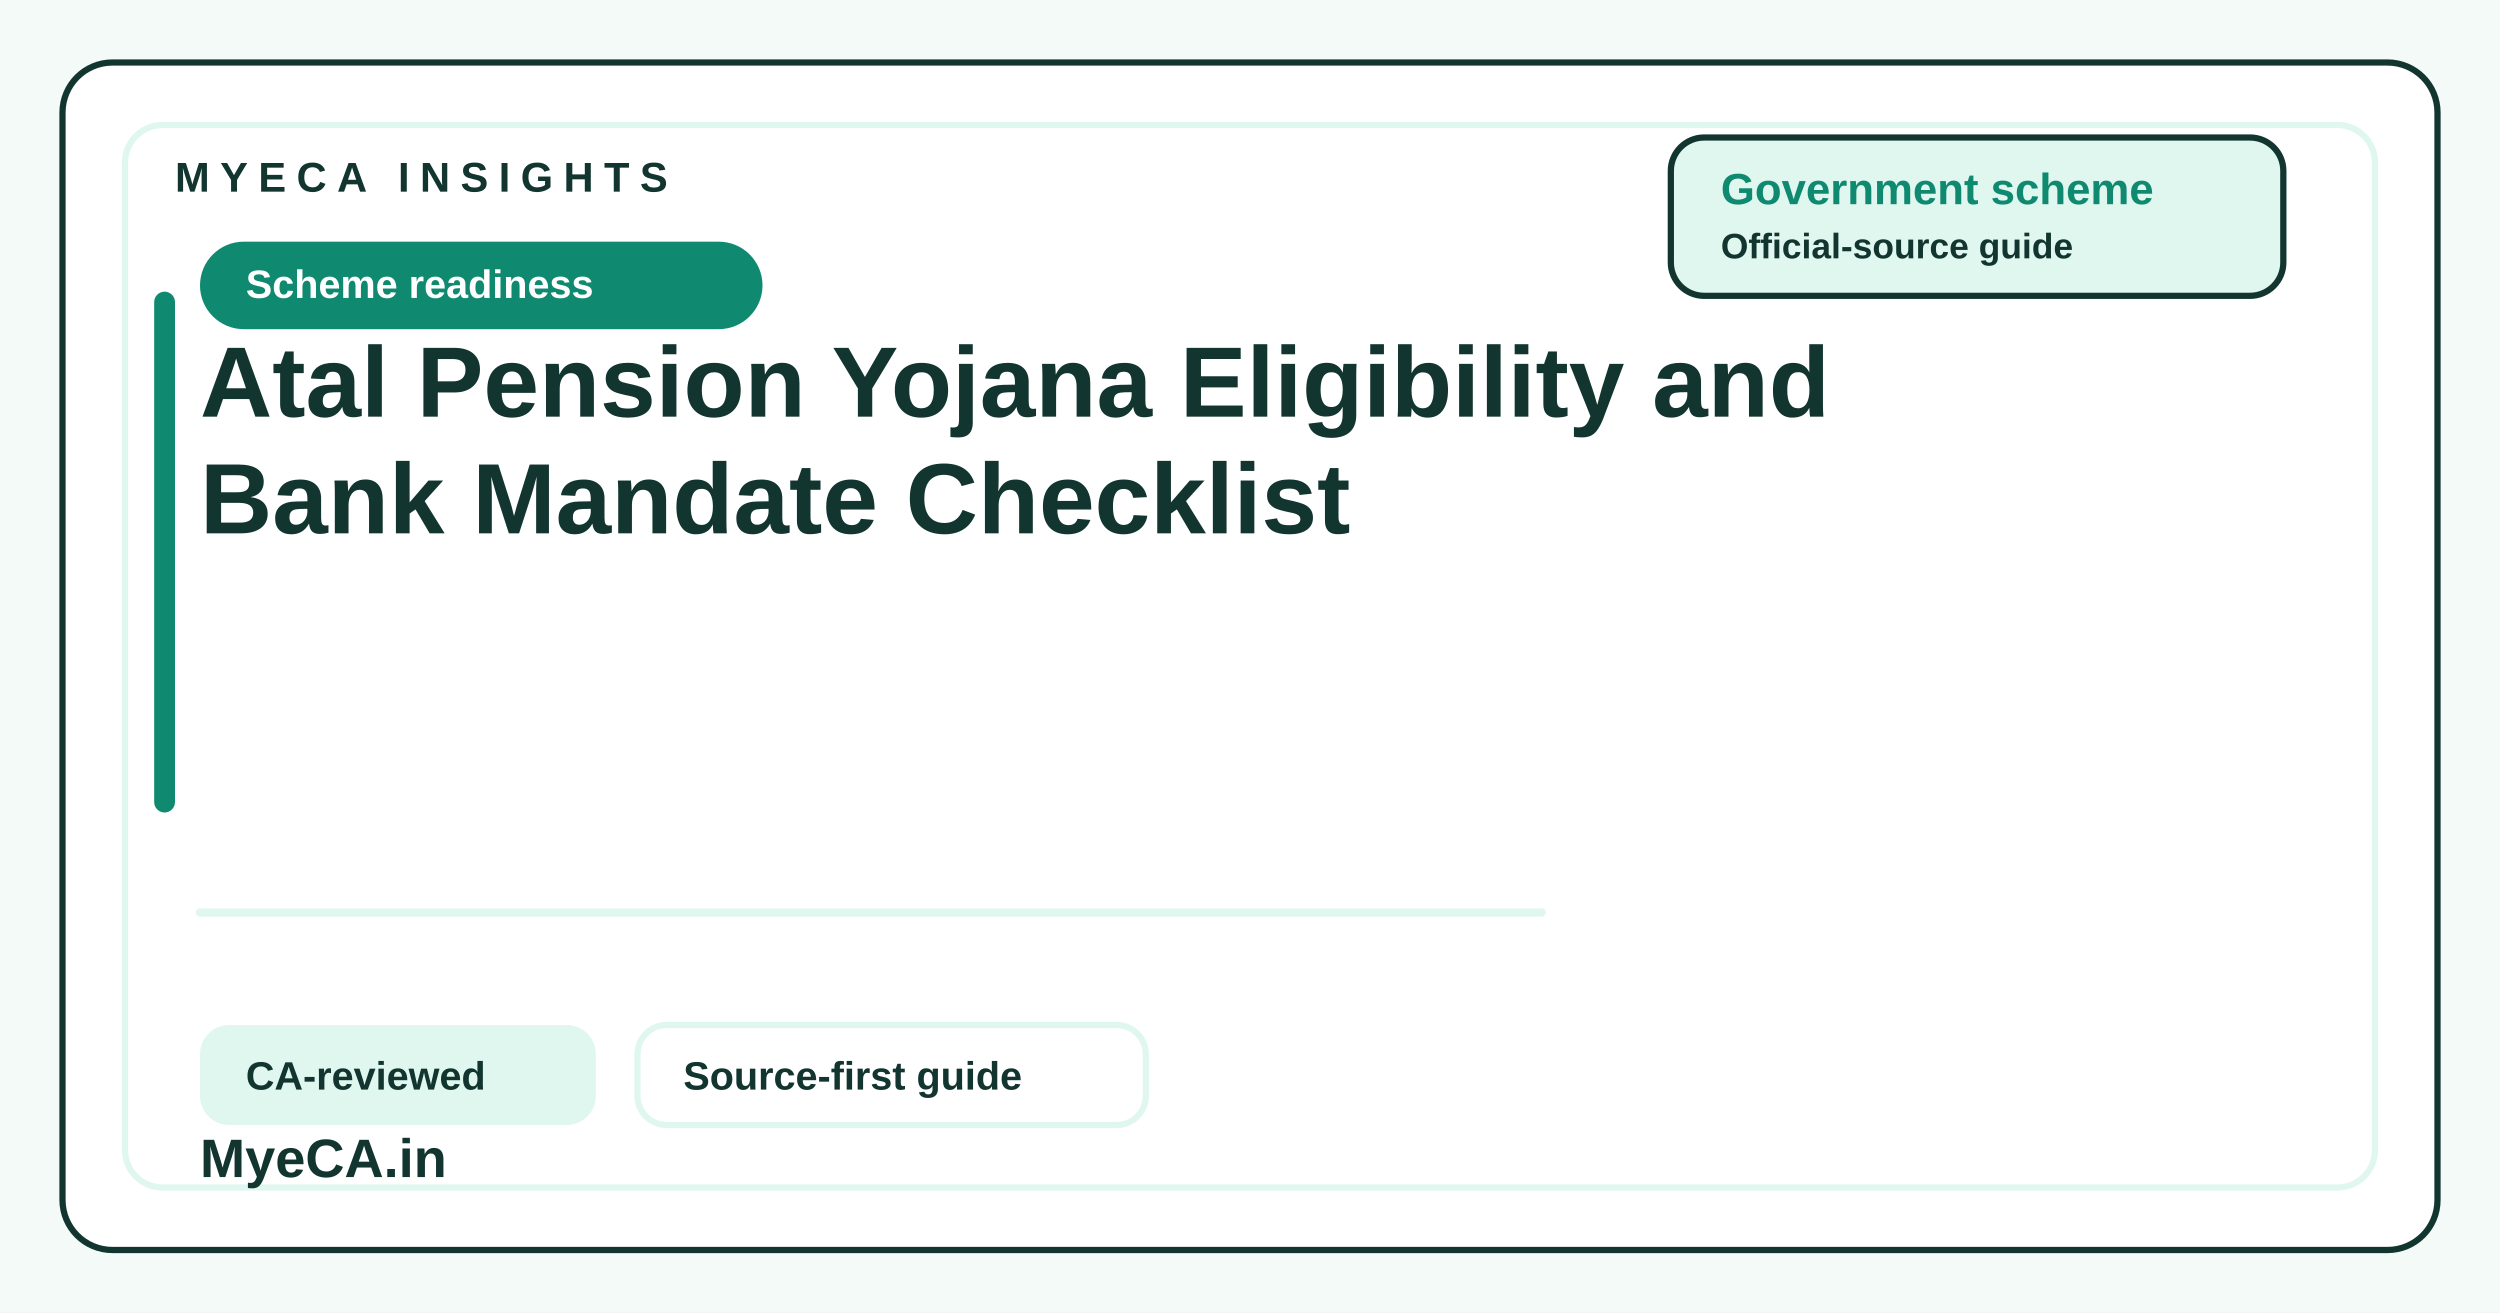
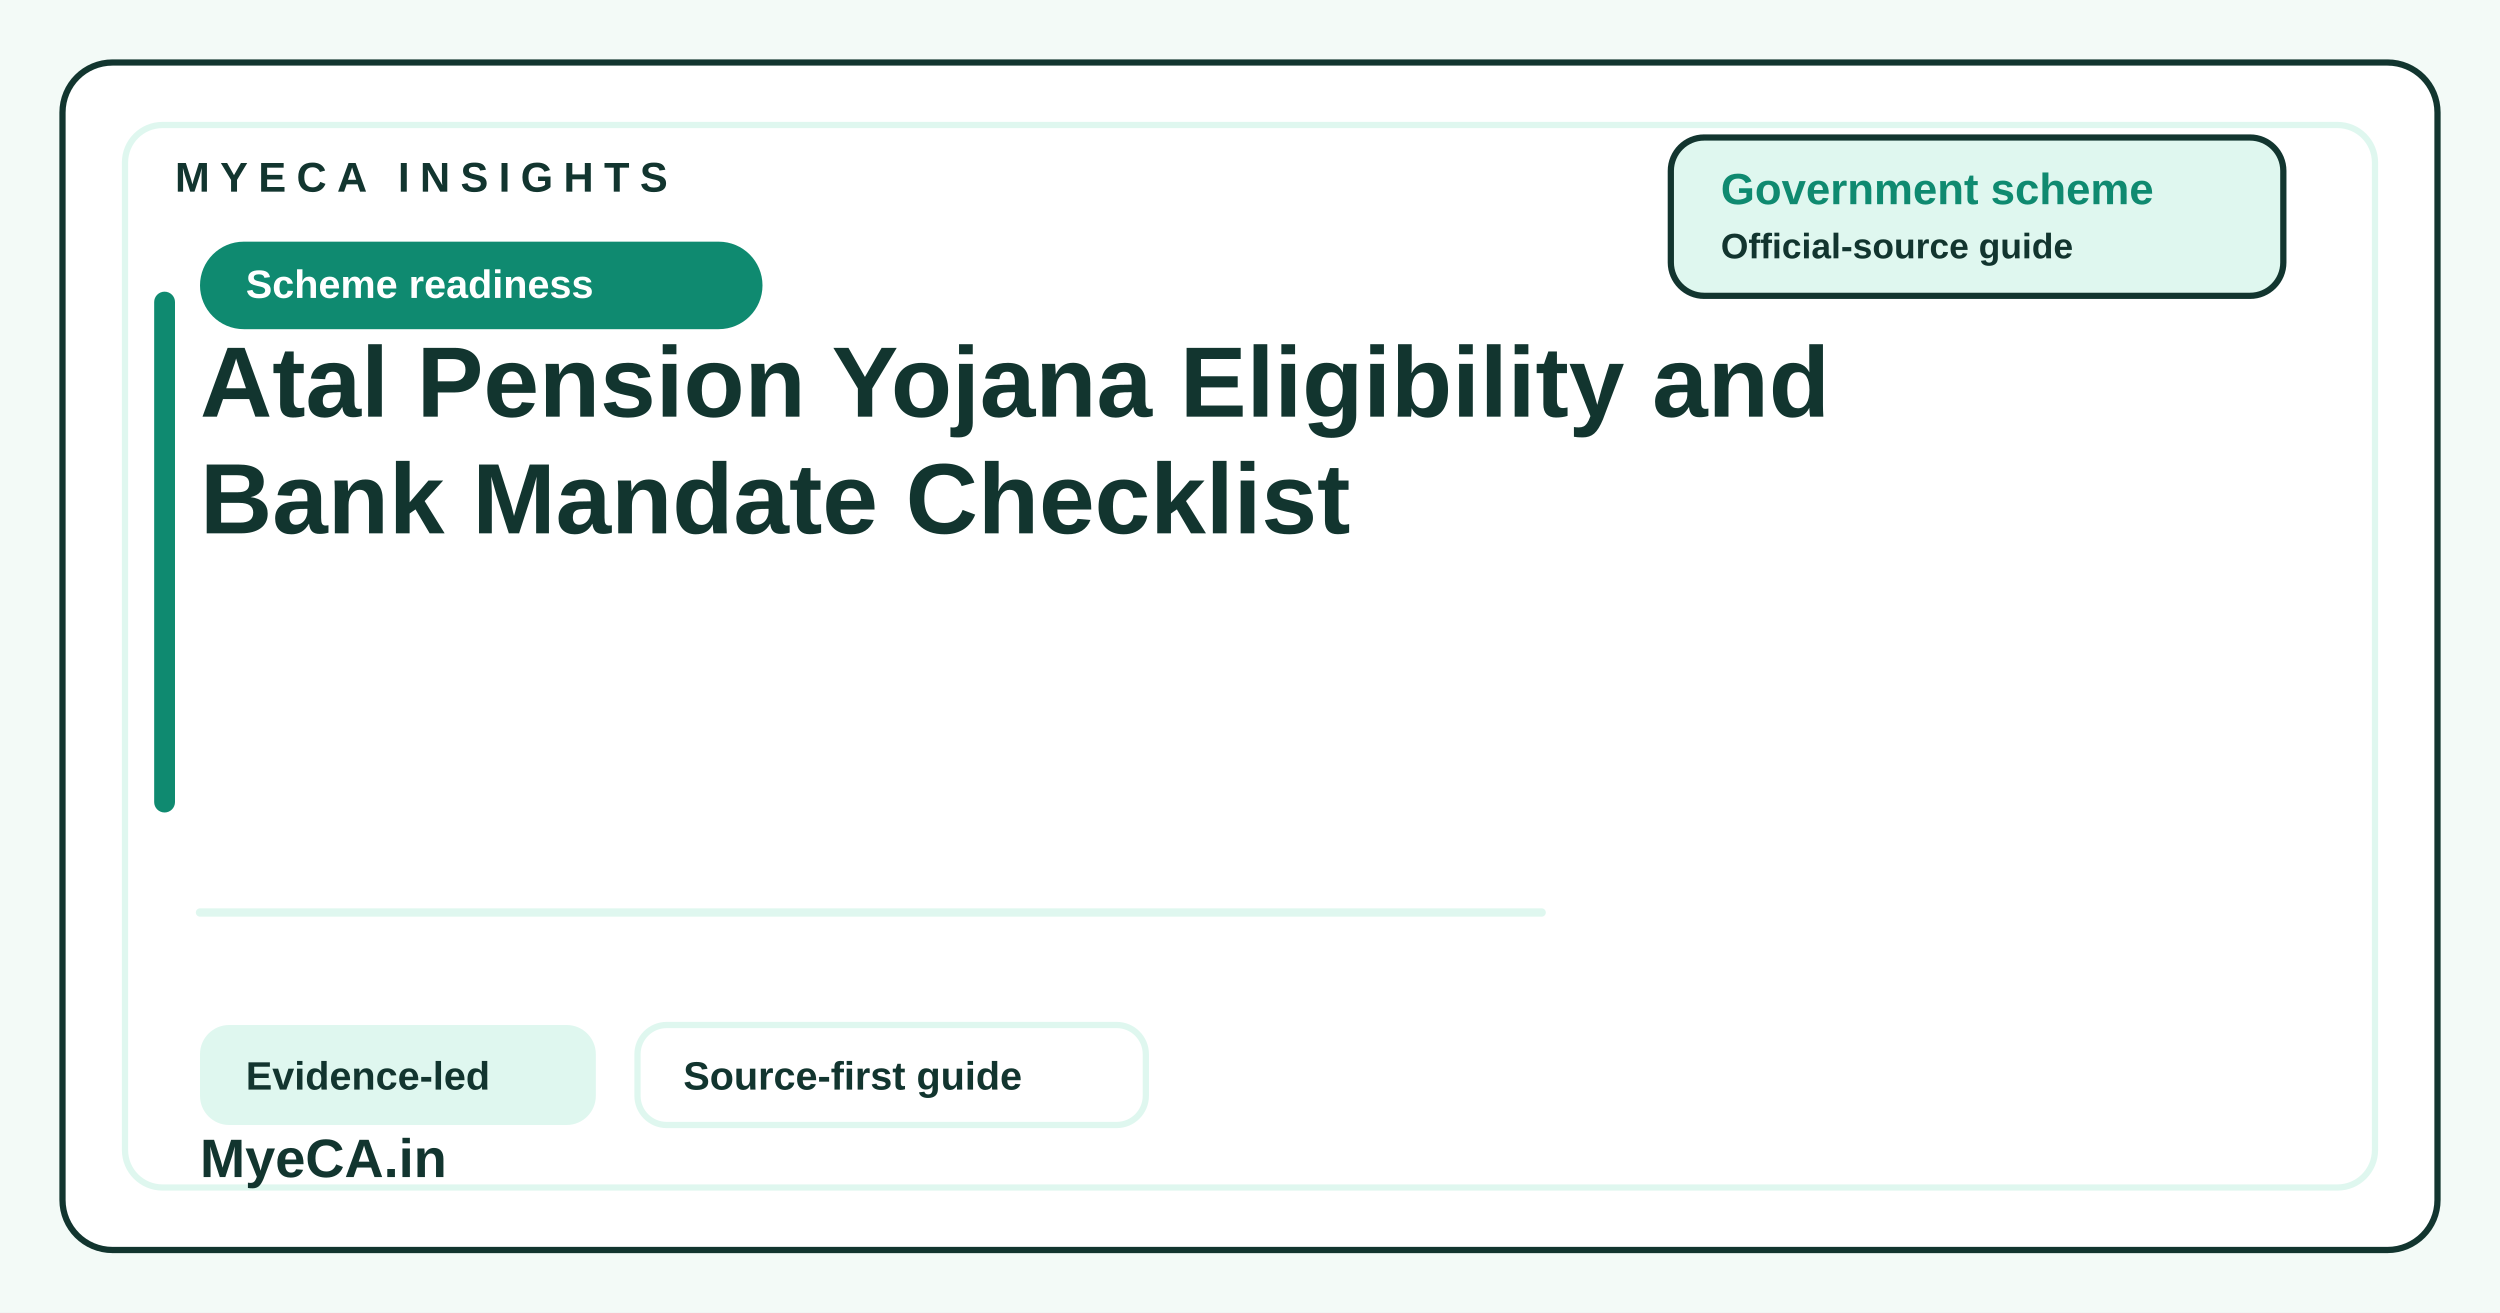
<svg xmlns="http://www.w3.org/2000/svg" width="1200" height="630" viewBox="0 0 1200 630" role="img" aria-labelledby="title desc">
  <rect width="1200" height="630" fill="#f3faf7" />
  <rect x="30" y="30" width="1140" height="570" rx="24" fill="#ffffff" stroke="#12352f" stroke-width="3" />
  <rect x="60" y="60" width="1080" height="510" rx="18" fill="none" stroke="#dff7ef" stroke-width="3" />
  <rect x="74" y="140" width="10" height="250" rx="5" fill="#0f8a70" />
  <text x="84" y="92" font-family="Arial, Helvetica, sans-serif" font-size="20" font-weight="900" letter-spacing="5" fill="#12352f">MYECA INSIGHTS</text>
  <g transform="translate(802 66)">
    <rect x="0" y="0" width="294" height="76" rx="16" fill="#dff7ef" stroke="#12352f" stroke-width="3" />
    <text x="24" y="32" font-family="Arial, Helvetica, sans-serif" font-size="21" font-weight="900" fill="#0f8a70">Government scheme</text>
    <text x="24" y="58" font-family="Arial, Helvetica, sans-serif" font-size="17" font-weight="800" fill="#12352f">Official-source guide</text>
  </g>
  <rect x="96" y="116" width="270" height="42" rx="21" fill="#0f8a70" />
  <text x="118" y="143" font-family="Arial, Helvetica, sans-serif" font-size="19" font-weight="900" fill="#ffffff">Scheme readiness</text>
  <text x="96" y="200" font-family="Arial, Helvetica, sans-serif" font-size="48" font-weight="900" fill="#12352f">Atal Pension Yojana Eligibility and</text>
  <text x="96" y="256" font-family="Arial, Helvetica, sans-serif" font-size="48" font-weight="900" fill="#12352f">Bank Mandate Checklist</text>
  <line x1="96" y1="438" x2="740" y2="438" stroke="#dff7ef" stroke-width="4" stroke-linecap="round" />
  <g transform="translate(96 492)">
    <rect x="0" y="0" width="190" height="48" rx="14" fill="#dff7ef" />
-     <text x="22" y="31" font-family="Arial, Helvetica, sans-serif" font-size="19" font-weight="900" fill="#12352f">CA-reviewed</text>
+     <text x="22" y="31" font-family="Arial, Helvetica, sans-serif" font-size="19" font-weight="900" fill="#12352f">Evidence-led</text>
  </g>
  <g transform="translate(306 492)">
    <rect x="0" y="0" width="244" height="48" rx="14" fill="#ffffff" stroke="#dff7ef" stroke-width="3" />
    <text x="22" y="31" font-family="Arial, Helvetica, sans-serif" font-size="19" font-weight="900" fill="#12352f">Source-first guide</text>
  </g>
  <text x="96" y="565" font-family="Arial, Helvetica, sans-serif" font-size="26" font-weight="900" fill="#12352f">MyeCA.in</text>
</svg>
